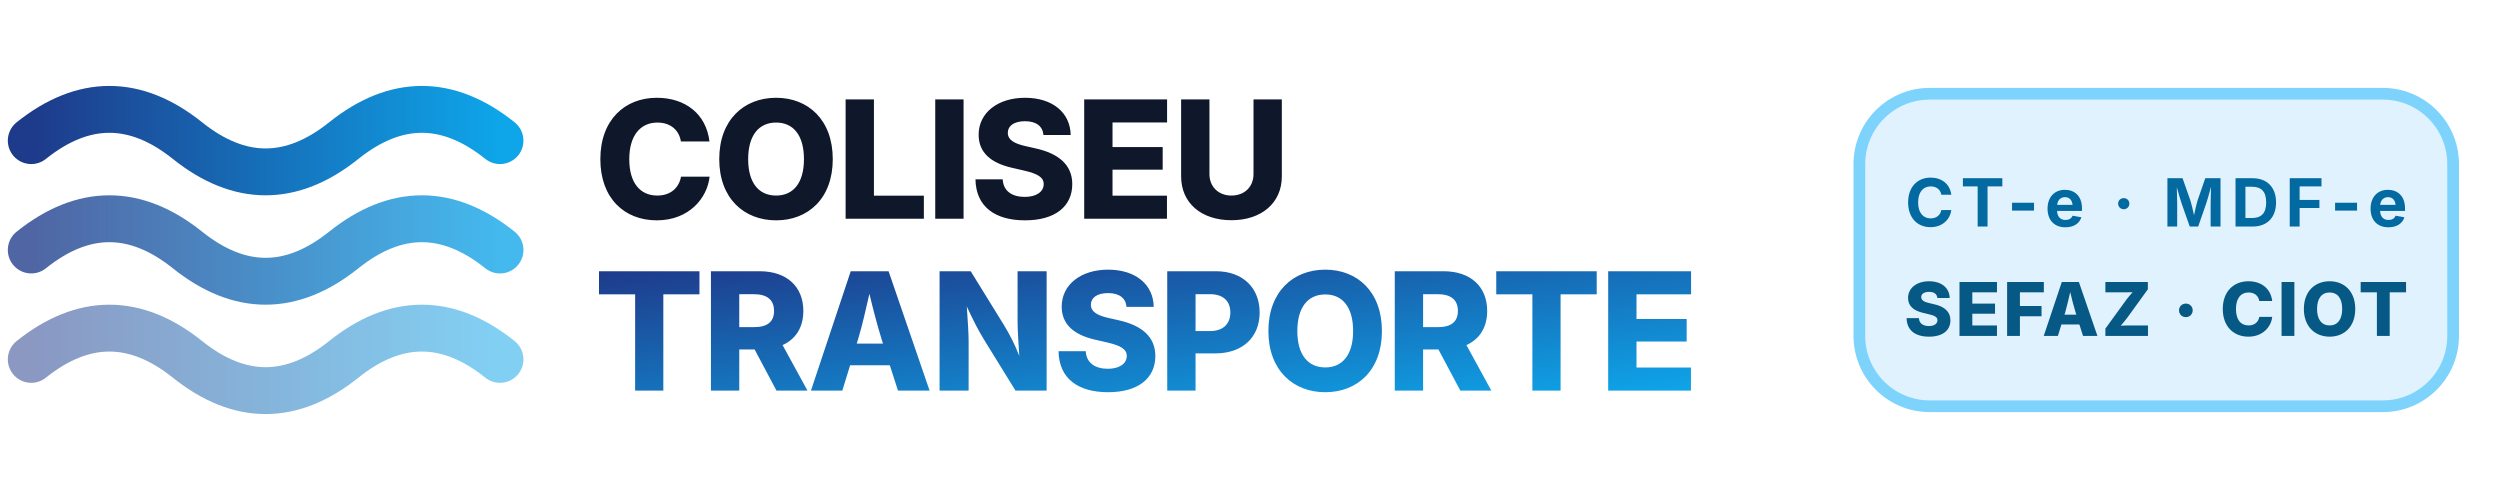
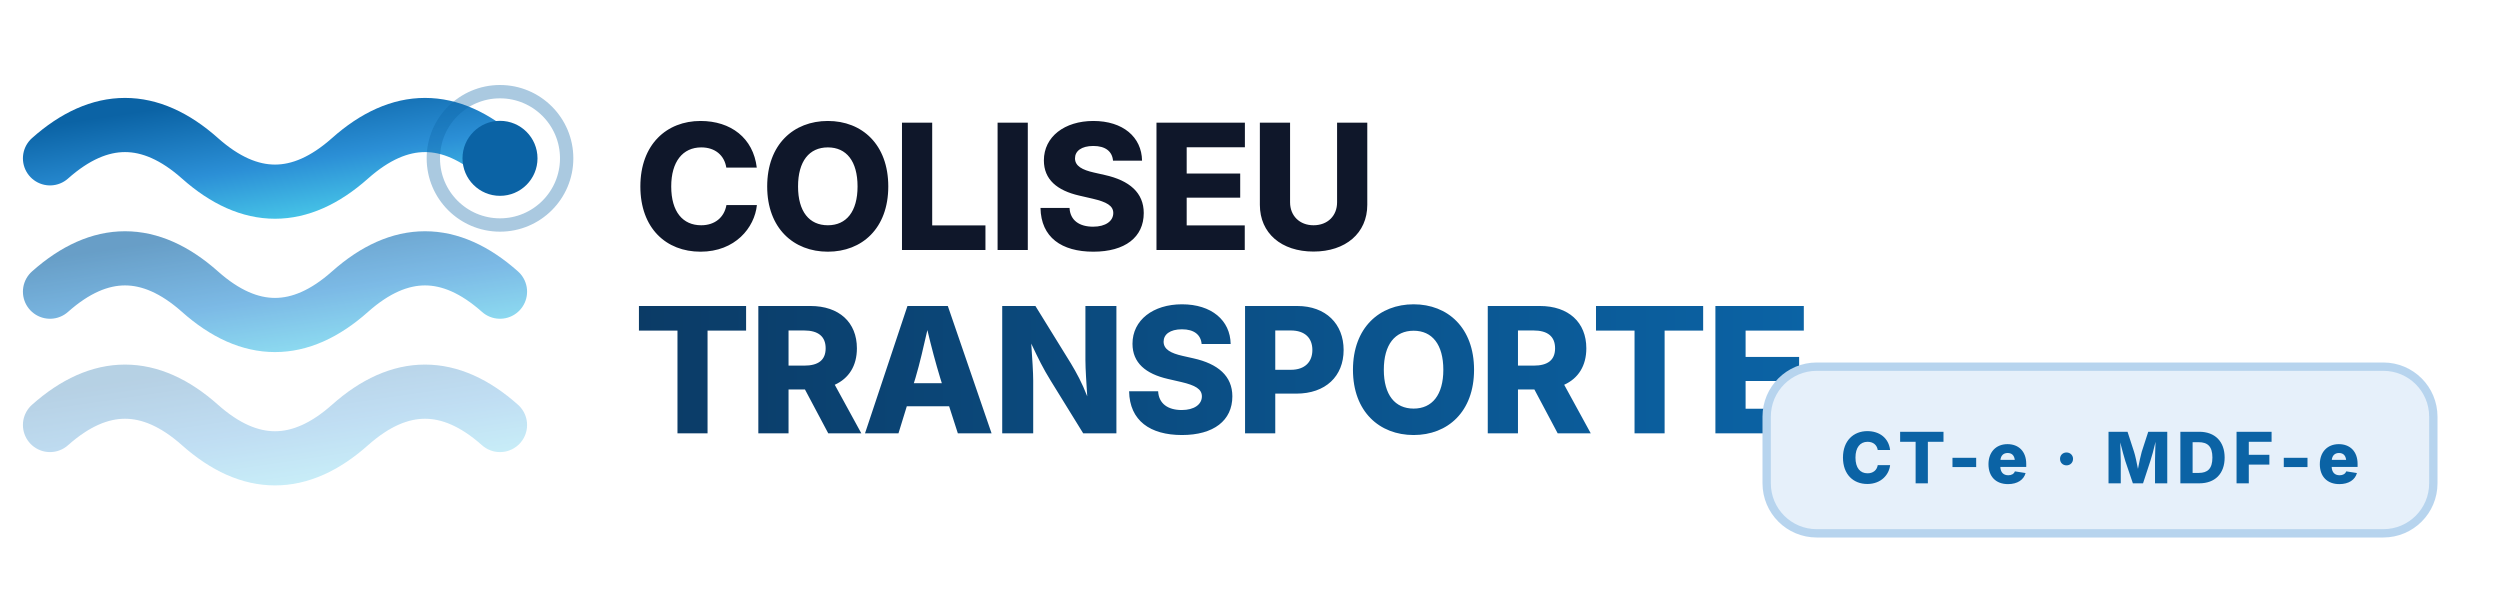
- <svg xmlns="http://www.w3.org/2000/svg" viewBox="0 0 320 64" width="320" height="64" role="img" aria-label="Coliseu Transporte">
+ <svg xmlns="http://www.w3.org/2000/svg" viewBox="0 0 300 72" width="300" height="72" role="img" aria-label="Coliseu Transporte">
  <defs>
-     <linearGradient id="ctGrad" x1="0" y1="0" x2="1" y2="1">
-       <stop offset="0%" stop-color="#1E3A8A" />
-       <stop offset="100%" stop-color="#0EA5E9" />
+     <linearGradient id="ctWave" x1="0" y1="0" x2="1" y2="1">
+       <stop offset="0%" stop-color="#0B63A5" />
+       <stop offset="55%" stop-color="#2B8FD6" />
+       <stop offset="100%" stop-color="#48C7E8" />
    </linearGradient>
-     <linearGradient id="ctWave" x1="0" y1="0" x2="1" y2="0">
-       <stop offset="0%" stop-color="#1E3A8A" />
-       <stop offset="100%" stop-color="#0EA5E9" />
+     <linearGradient id="ctWord" x1="0" y1="0" x2="1" y2="0">
+       <stop offset="0%" stop-color="#0B3B66" />
+       <stop offset="100%" stop-color="#0B63A5" />
    </linearGradient>
  </defs>
-   <g transform="translate(4 10)">
-     <path d="M0 8 Q 10 0 20 8 T 40 8 T 60 8" fill="none" stroke="url(#ctWave)" stroke-width="6" stroke-linecap="round" />
-     <path d="M0 22 Q 10 14 20 22 T 40 22 T 60 22" fill="none" stroke="url(#ctWave)" stroke-width="6" stroke-linecap="round" opacity="0.78" />
-     <path d="M0 36 Q 10 28 20 36 T 40 36 T 60 36" fill="none" stroke="url(#ctWave)" stroke-width="6" stroke-linecap="round" opacity="0.52" />
+   <g transform="translate(6 10)">
+     <path d="M0 9 Q 9 1 18 9 T 36 9 T 54 9" fill="none" stroke="url(#ctWave)" stroke-width="6.5" stroke-linecap="round" />
+     <path d="M0 25 Q 9 17 18 25 T 36 25 T 54 25" fill="none" stroke="url(#ctWave)" stroke-width="6.5" stroke-linecap="round" opacity="0.62" />
+     <path d="M0 41 Q 9 33 18 41 T 36 41 T 54 41" fill="none" stroke="url(#ctWave)" stroke-width="6.5" stroke-linecap="round" opacity="0.3" />
+     <circle cx="54" cy="9" r="4.5" fill="#0B63A5" />
+     <circle cx="54" cy="9" r="8" fill="none" stroke="#0B63A5" stroke-width="1.6" opacity="0.35" />
  </g>
-   <text x="76" y="28" font-family="Inter, system-ui, -apple-system, 'Segoe UI', sans-serif" font-size="21" font-weight="800" letter-spacing="-0.4" fill="#0F172A">
-     COLISEU
-   </text>
-   <text x="76" y="50" font-family="Inter, system-ui, -apple-system, 'Segoe UI', sans-serif" font-size="21" font-weight="800" letter-spacing="-0.4" fill="url(#ctGrad)">
-     TRANSPORTE
-   </text>
-   <g transform="translate(238 12)">
-     <rect x="0" y="0" width="76" height="40" rx="9" fill="#E0F2FE" stroke="#7DD3FC" stroke-width="1.5" />
-     <text x="38" y="17" text-anchor="middle" font-family="Inter, system-ui, sans-serif" font-size="8.5" font-weight="700" letter-spacing="0.8" fill="#0369A1">
-       CT-e · MDF-e
-     </text>
-     <text x="38" y="31" text-anchor="middle" font-family="Inter, system-ui, sans-serif" font-size="9.5" font-weight="800" letter-spacing="0.3" fill="#075985">
-       SEFAZ · CIOT
-     </text>
+   <text x="76" y="30" font-family="Inter, system-ui, -apple-system, 'Segoe UI', sans-serif" font-size="21" font-weight="800" letter-spacing="-0.4" fill="#0F172A">COLISEU</text>
+   <text x="76" y="52" font-family="Inter, system-ui, -apple-system, 'Segoe UI', sans-serif" font-size="21" font-weight="800" letter-spacing="-0.4" fill="url(#ctWord)">TRANSPORTE</text>
+   <g transform="translate(212 44)">
+     <rect x="0" y="0" width="80" height="20" rx="6" fill="#E6F0FA" stroke="#B7D4EE" stroke-width="1" />
+     <text x="40" y="14" text-anchor="middle" font-family="Inter, system-ui, sans-serif" font-size="8.5" font-weight="800" letter-spacing="0.6" fill="#0B63A5">CT-e · MDF-e</text>
  </g>
</svg>
